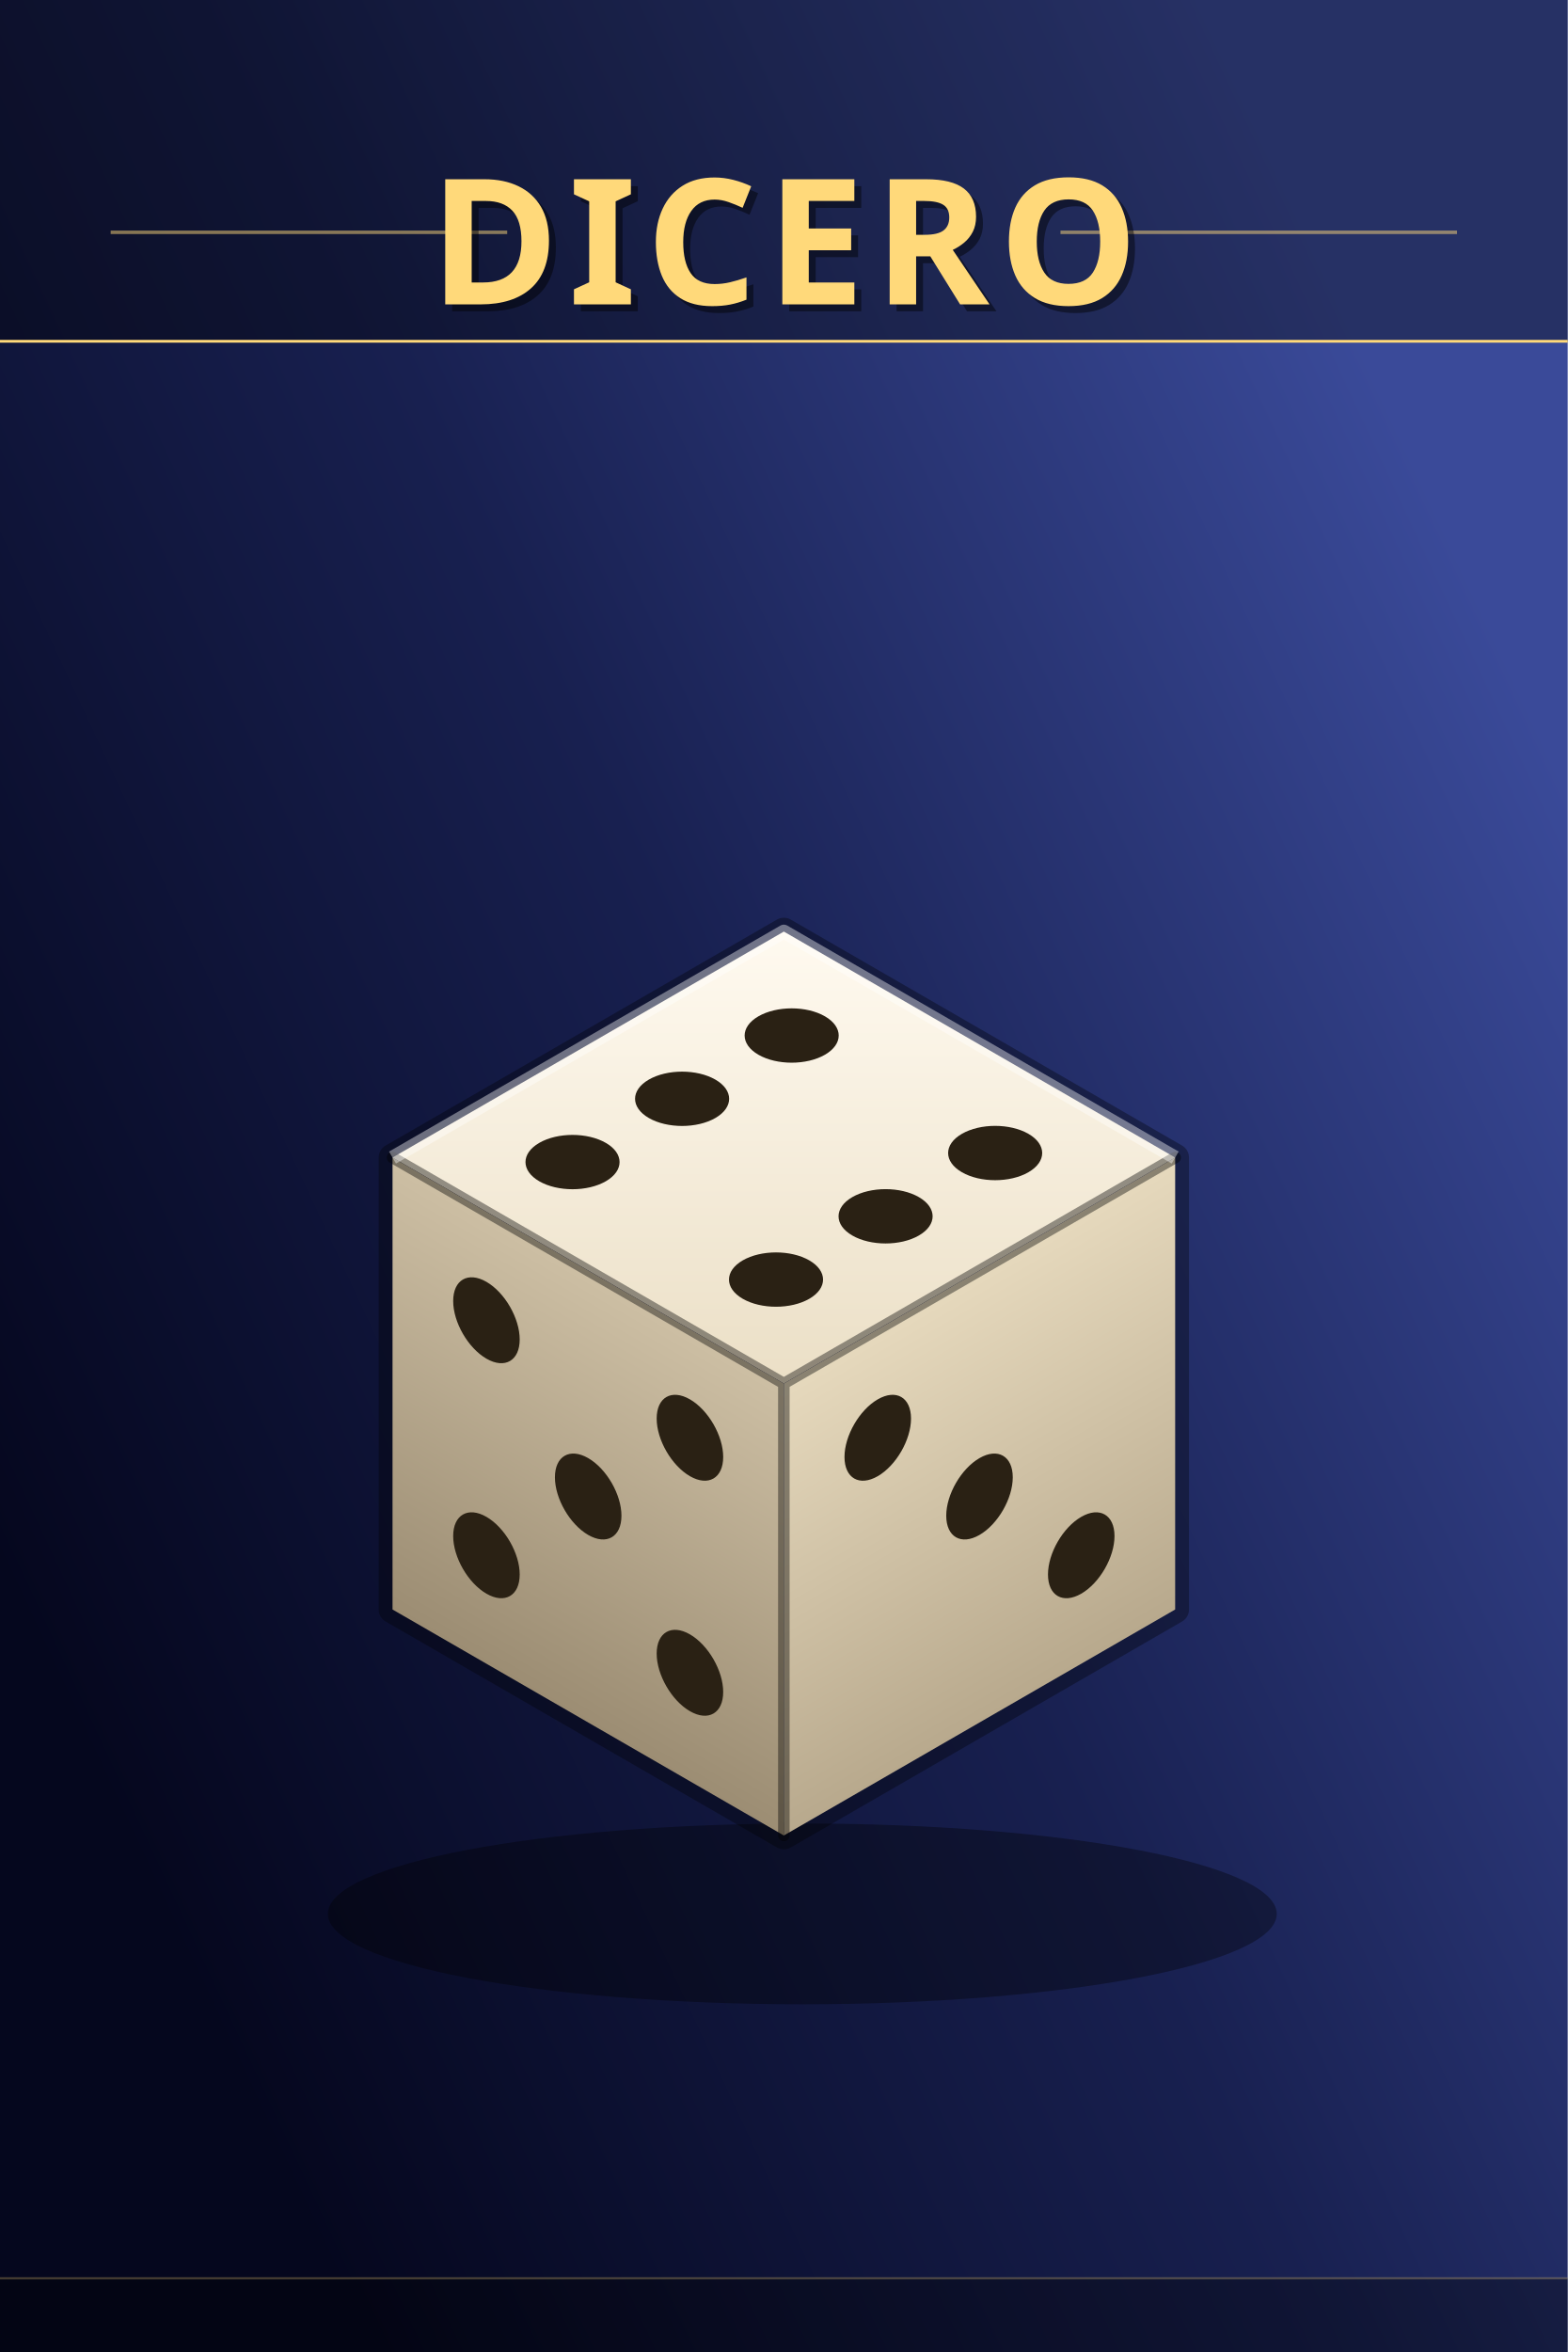
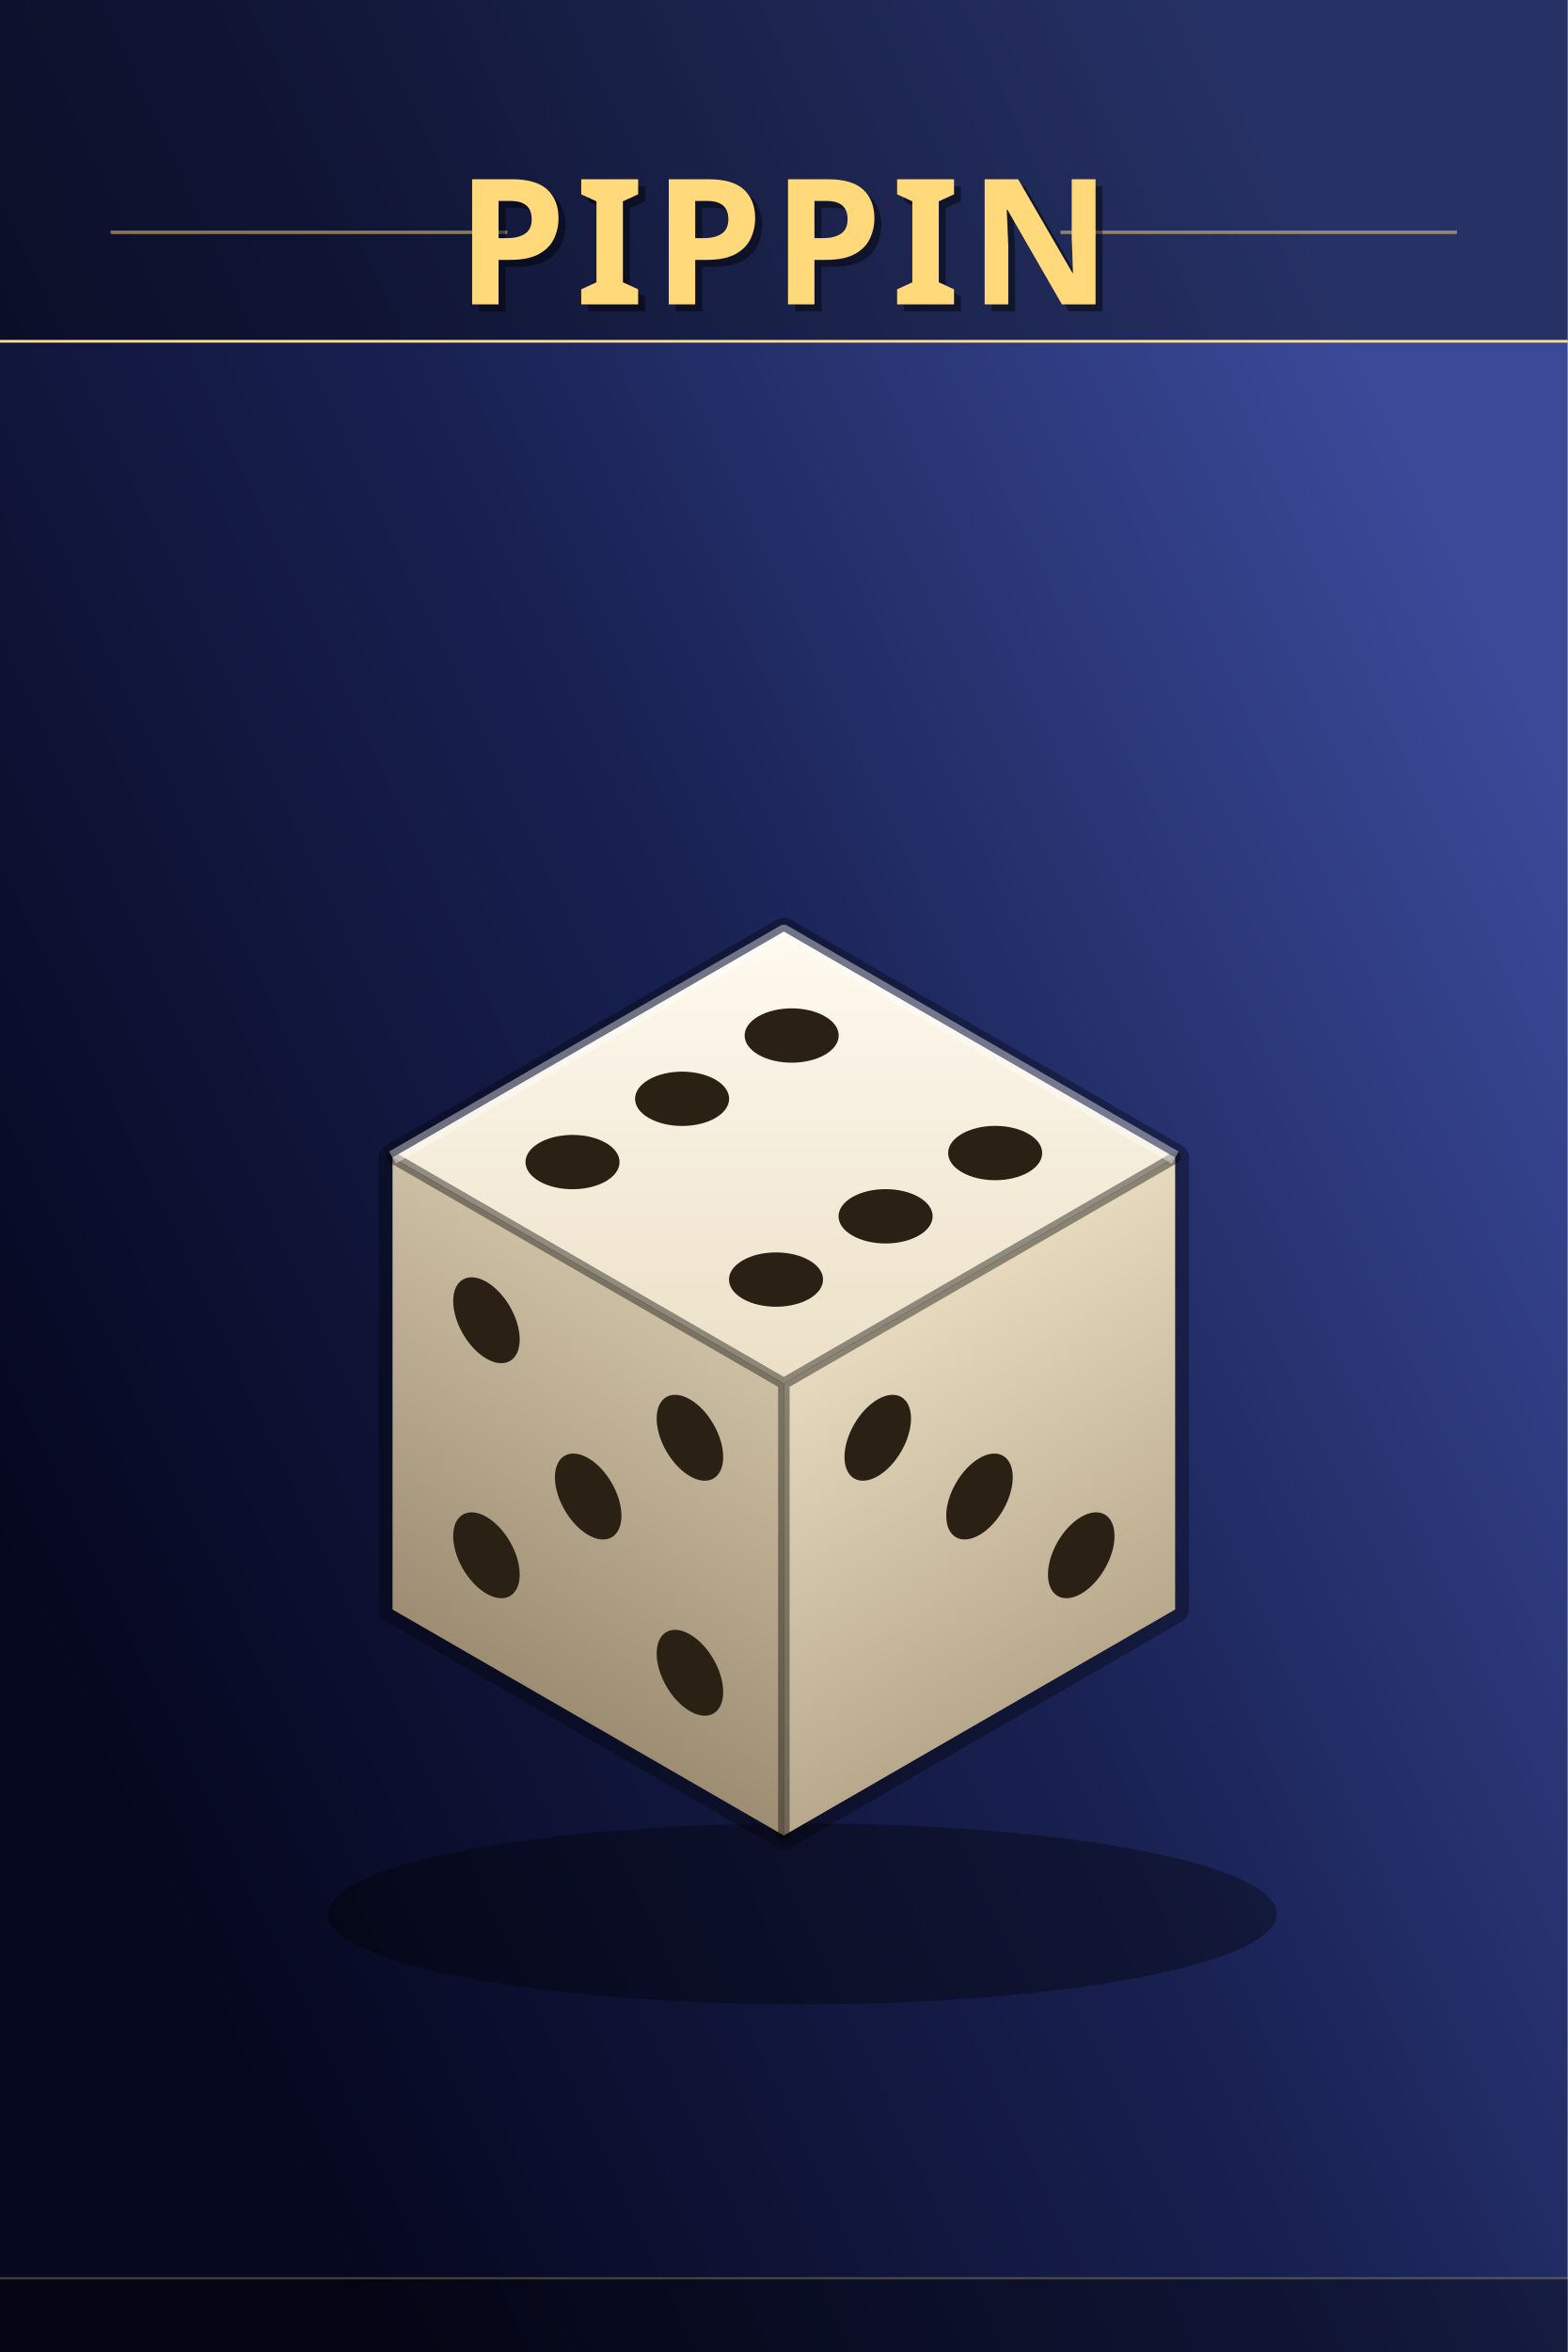
<svg xmlns="http://www.w3.org/2000/svg" width="400" height="600" viewBox="0 0 680 1020">
  <defs>
-     <linearGradient id="gdicerov1" x1="0.91" y1="0.213" x2="0.09" y2="0.787">
+     <linearGradient id="gpippin" x1="0.91" y1="0.213" x2="0.09" y2="0.787">
      <stop offset="0.0" stop-color="#3a4a99" />
      <stop offset="0.5" stop-color="#182050" />
      <stop offset="1.0" stop-color="#05071e" />
    </linearGradient>
    <linearGradient id="dT" x1="0" y1="0" x2="1" y2="1">
      <stop offset="0" stop-color="#fffaf0" />
      <stop offset="1" stop-color="#ebdfc6" />
    </linearGradient>
    <linearGradient id="dL" x1="0" y1="0" x2="0" y2="1">
      <stop offset="0" stop-color="#cdbfa4" />
      <stop offset="1" stop-color="#9c8d73" />
    </linearGradient>
    <linearGradient id="dR" x1="0" y1="0" x2="0" y2="1">
      <stop offset="0" stop-color="#e6d9bd" />
      <stop offset="1" stop-color="#b8a98d" />
    </linearGradient>
  </defs>
-   <rect width="680" height="1020" fill="url(#gdicerov1)" />
+   <rect width="680" height="1020" fill="url(#gpippin)" />
  <rect x="0" y="0" width="680" height="148" fill="rgba(0,0,0,0.34)" />
  <line x1="0" y1="148" x2="680" y2="148" stroke="#ffd97a" stroke-width="1.2" />
  <rect x="48" y="100" width="172" height="1.5" fill="#ffd97a" opacity="0.5" />
  <rect x="460" y="100" width="172" height="1.5" fill="#ffd97a" opacity="0.5" />
-   <text x="343" y="135" text-anchor="middle" font-family="'Arial Black','Impact',sans-serif" font-weight="900" font-size="76" fill="rgba(0,0,0,0.45)" letter-spacing="4">DICERO</text>
-   <text x="340" y="132" text-anchor="middle" font-family="'Arial Black','Impact',sans-serif" font-weight="900" font-size="76" fill="#ffd97a" letter-spacing="4">DICERO</text>
+   <text x="343" y="135" text-anchor="middle" font-family="'Arial Black','Impact',sans-serif" font-weight="900" font-size="76" fill="rgba(0,0,0,0.45)" letter-spacing="4">PIPPIN</text>
+   <text x="340" y="132" text-anchor="middle" font-family="'Arial Black','Impact',sans-serif" font-weight="900" font-size="76" fill="#ffd97a" letter-spacing="4">PIPPIN</text>
  <g transform="translate(340,600)">
    <ellipse cx="8" cy="230" rx="205.8" ry="39.2" fill="#000" opacity="0.35" />
    <path d="M0,-196 L169.741,-98.0 L169.741,98.0 L0,196 L-169.741,98.0 L-169.741,-98.0 Z" fill="none" stroke="#00000055" stroke-width="12" stroke-linejoin="round" />
    <g transform="matrix(169.741,98.0,-169.741,98.0,0,-98.0)">
      <rect x="-0.5" y="-0.5" width="1" height="1" fill="url(#dT)" />
      <circle cx="-0.26" cy="-0.28" r="0.085" fill="#2a2114" />
      <circle cx="0.26" cy="-0.28" r="0.085" fill="#2a2114" />
      <circle cx="-0.26" cy="0" r="0.085" fill="#2a2114" />
      <circle cx="0.26" cy="0" r="0.085" fill="#2a2114" />
      <circle cx="-0.26" cy="0.28" r="0.085" fill="#2a2114" />
      <circle cx="0.26" cy="0.28" r="0.085" fill="#2a2114" />
    </g>
    <g transform="matrix(169.741,98.0,0,196,-84.868,49.0)">
      <rect x="-0.5" y="-0.5" width="1" height="1" fill="url(#dL)" />
      <circle cx="-0.26" cy="-0.26" r="0.085" fill="#2a2114" />
      <circle cx="0.26" cy="-0.26" r="0.085" fill="#2a2114" />
      <circle cx="0" cy="0" r="0.085" fill="#2a2114" />
      <circle cx="-0.26" cy="0.26" r="0.085" fill="#2a2114" />
      <circle cx="0.26" cy="0.26" r="0.085" fill="#2a2114" />
    </g>
    <g transform="matrix(169.741,-98.0,0,196,84.868,49.0)">
      <rect x="-0.5" y="-0.5" width="1" height="1" fill="url(#dR)" />
      <circle cx="-0.26" cy="-0.26" r="0.085" fill="#2a2114" />
      <circle cx="0" cy="0" r="0.085" fill="#2a2114" />
      <circle cx="0.26" cy="0.26" r="0.085" fill="#2a2114" />
    </g>
    <path d="M0,0 L0,196 M0,0 L-169.741,-98.0 M0,0 L169.741,-98.0" stroke="#0006" stroke-width="5" fill="none" stroke-linecap="round" />
    <path d="M-169.741,-98.0 L0,-196 L169.741,-98.0" fill="none" stroke="#ffffff66" stroke-width="6" stroke-linejoin="round" />
  </g>
  <rect x="0" y="988" width="680" height="32" fill="rgba(0,0,0,0.34)" />
  <line x1="0" y1="988" x2="680" y2="988" stroke="#ffd97a" stroke-width="0.8" opacity="0.3" />
</svg>
